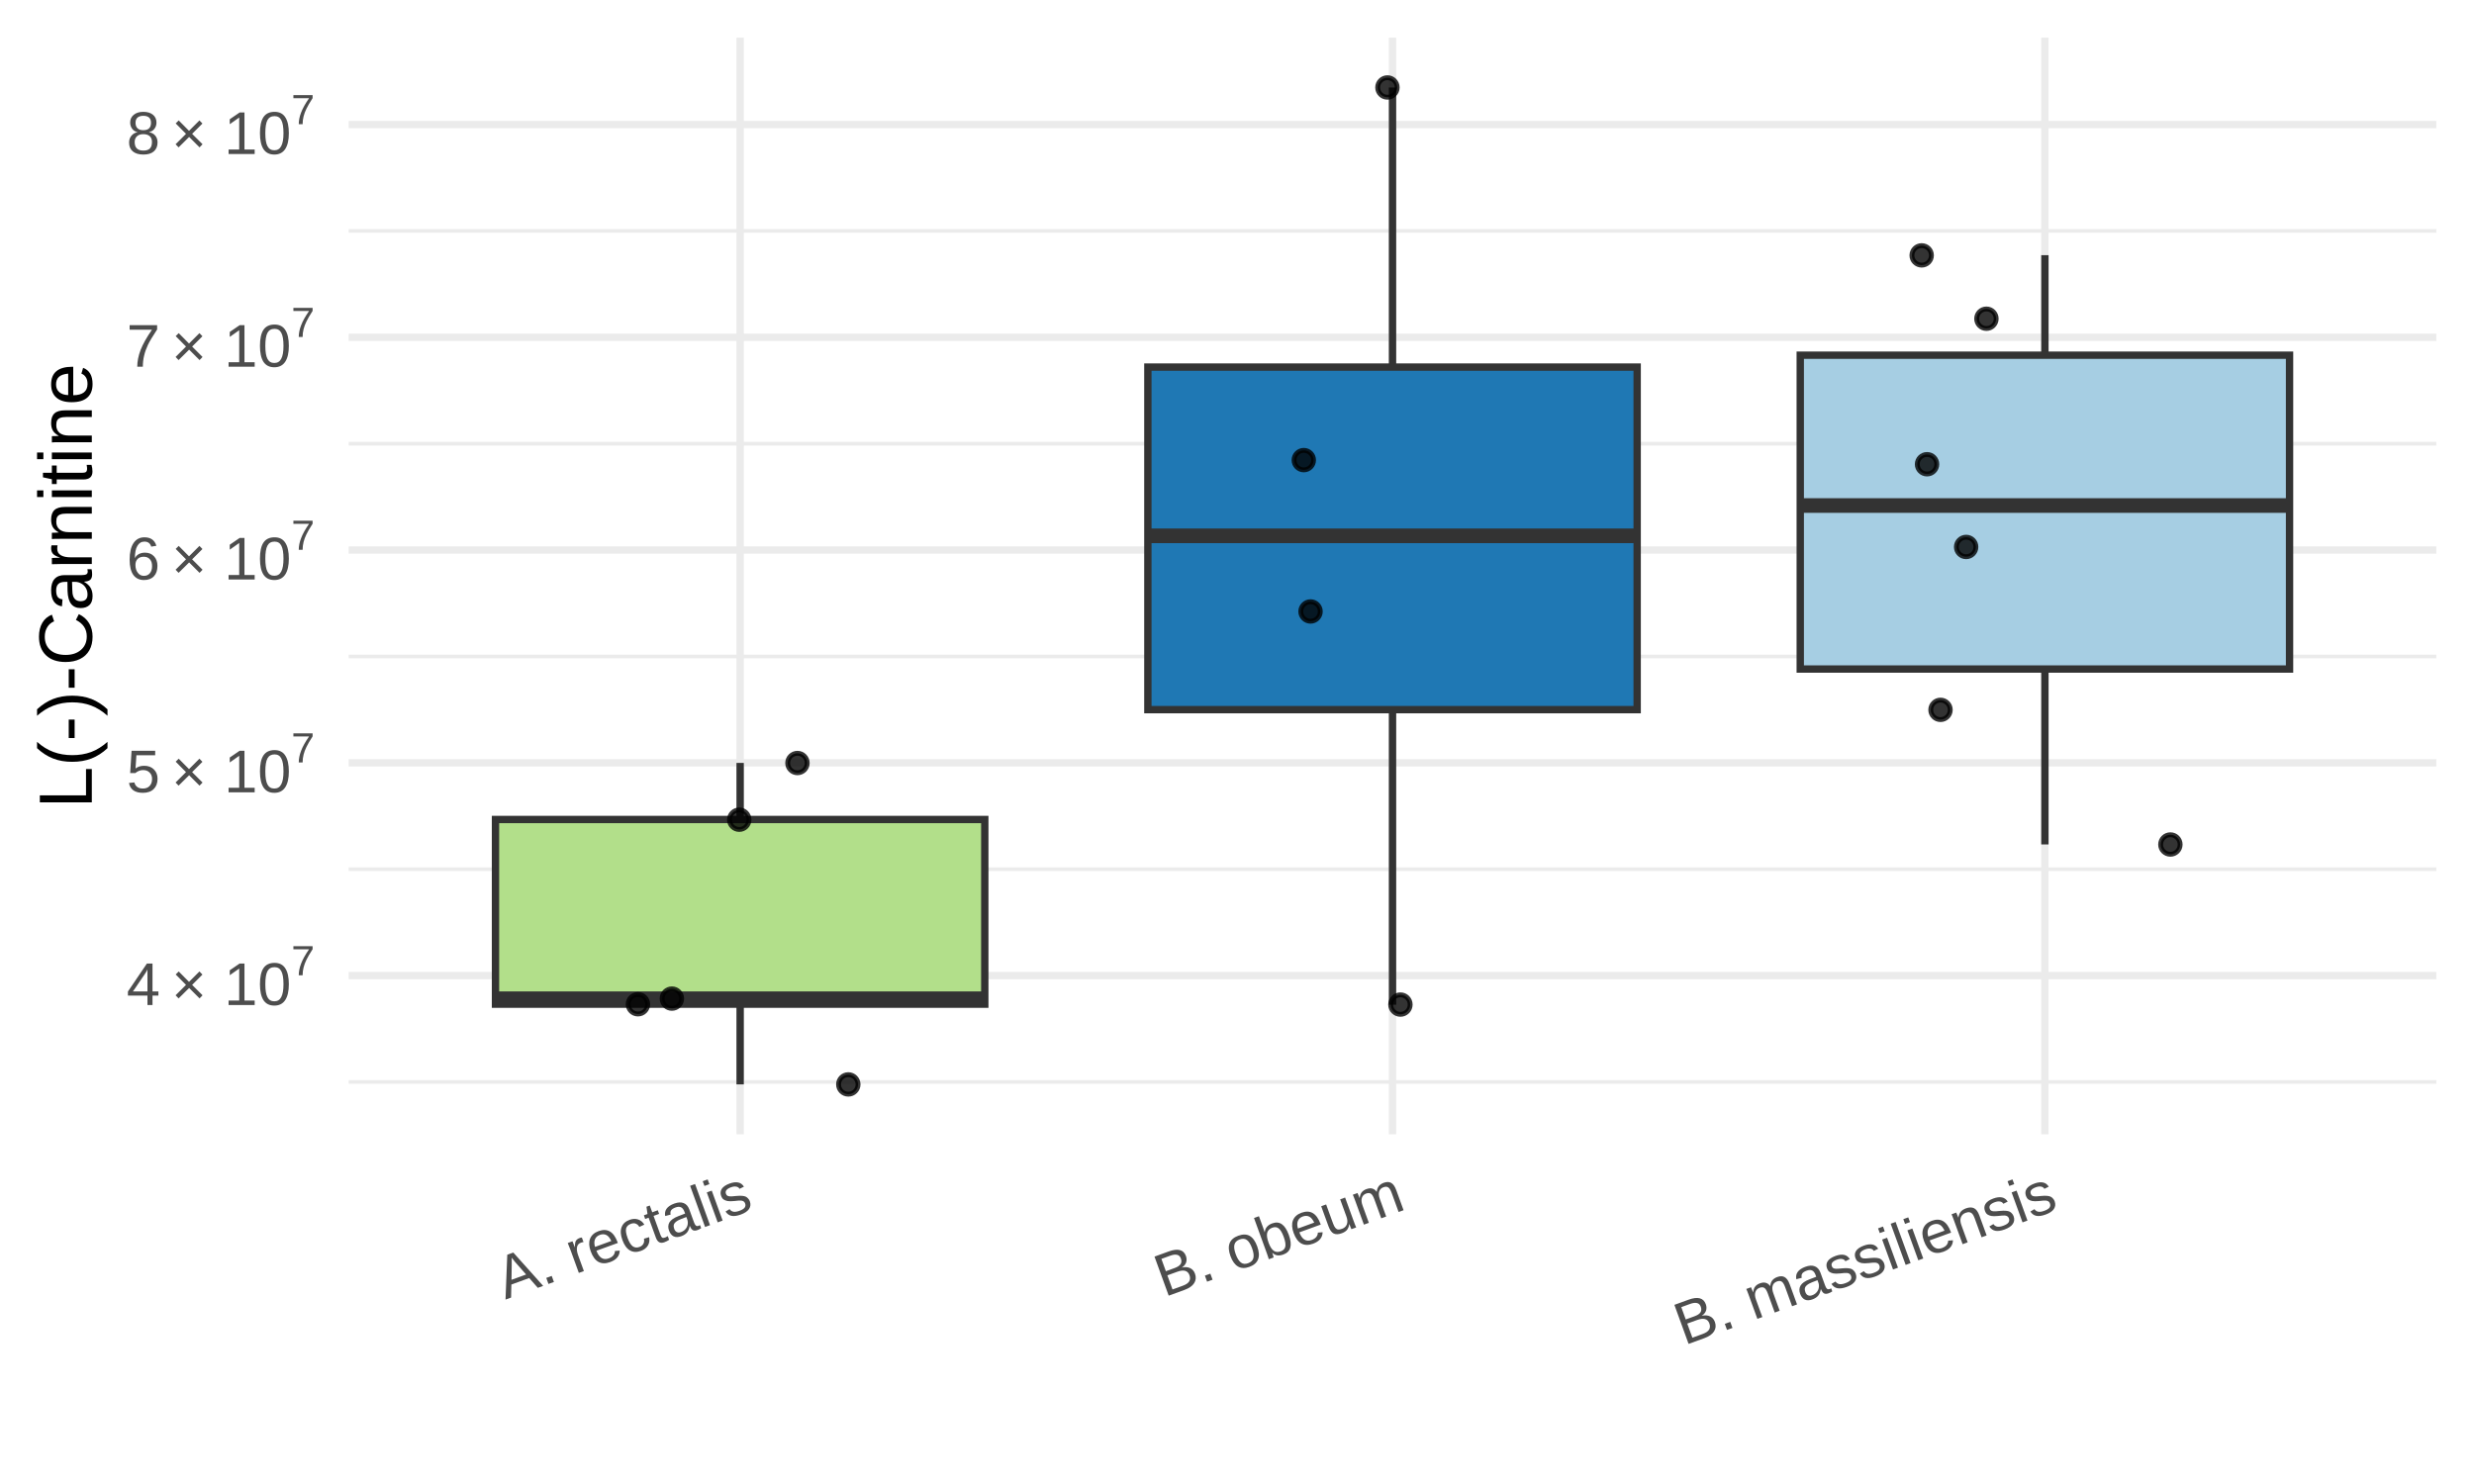
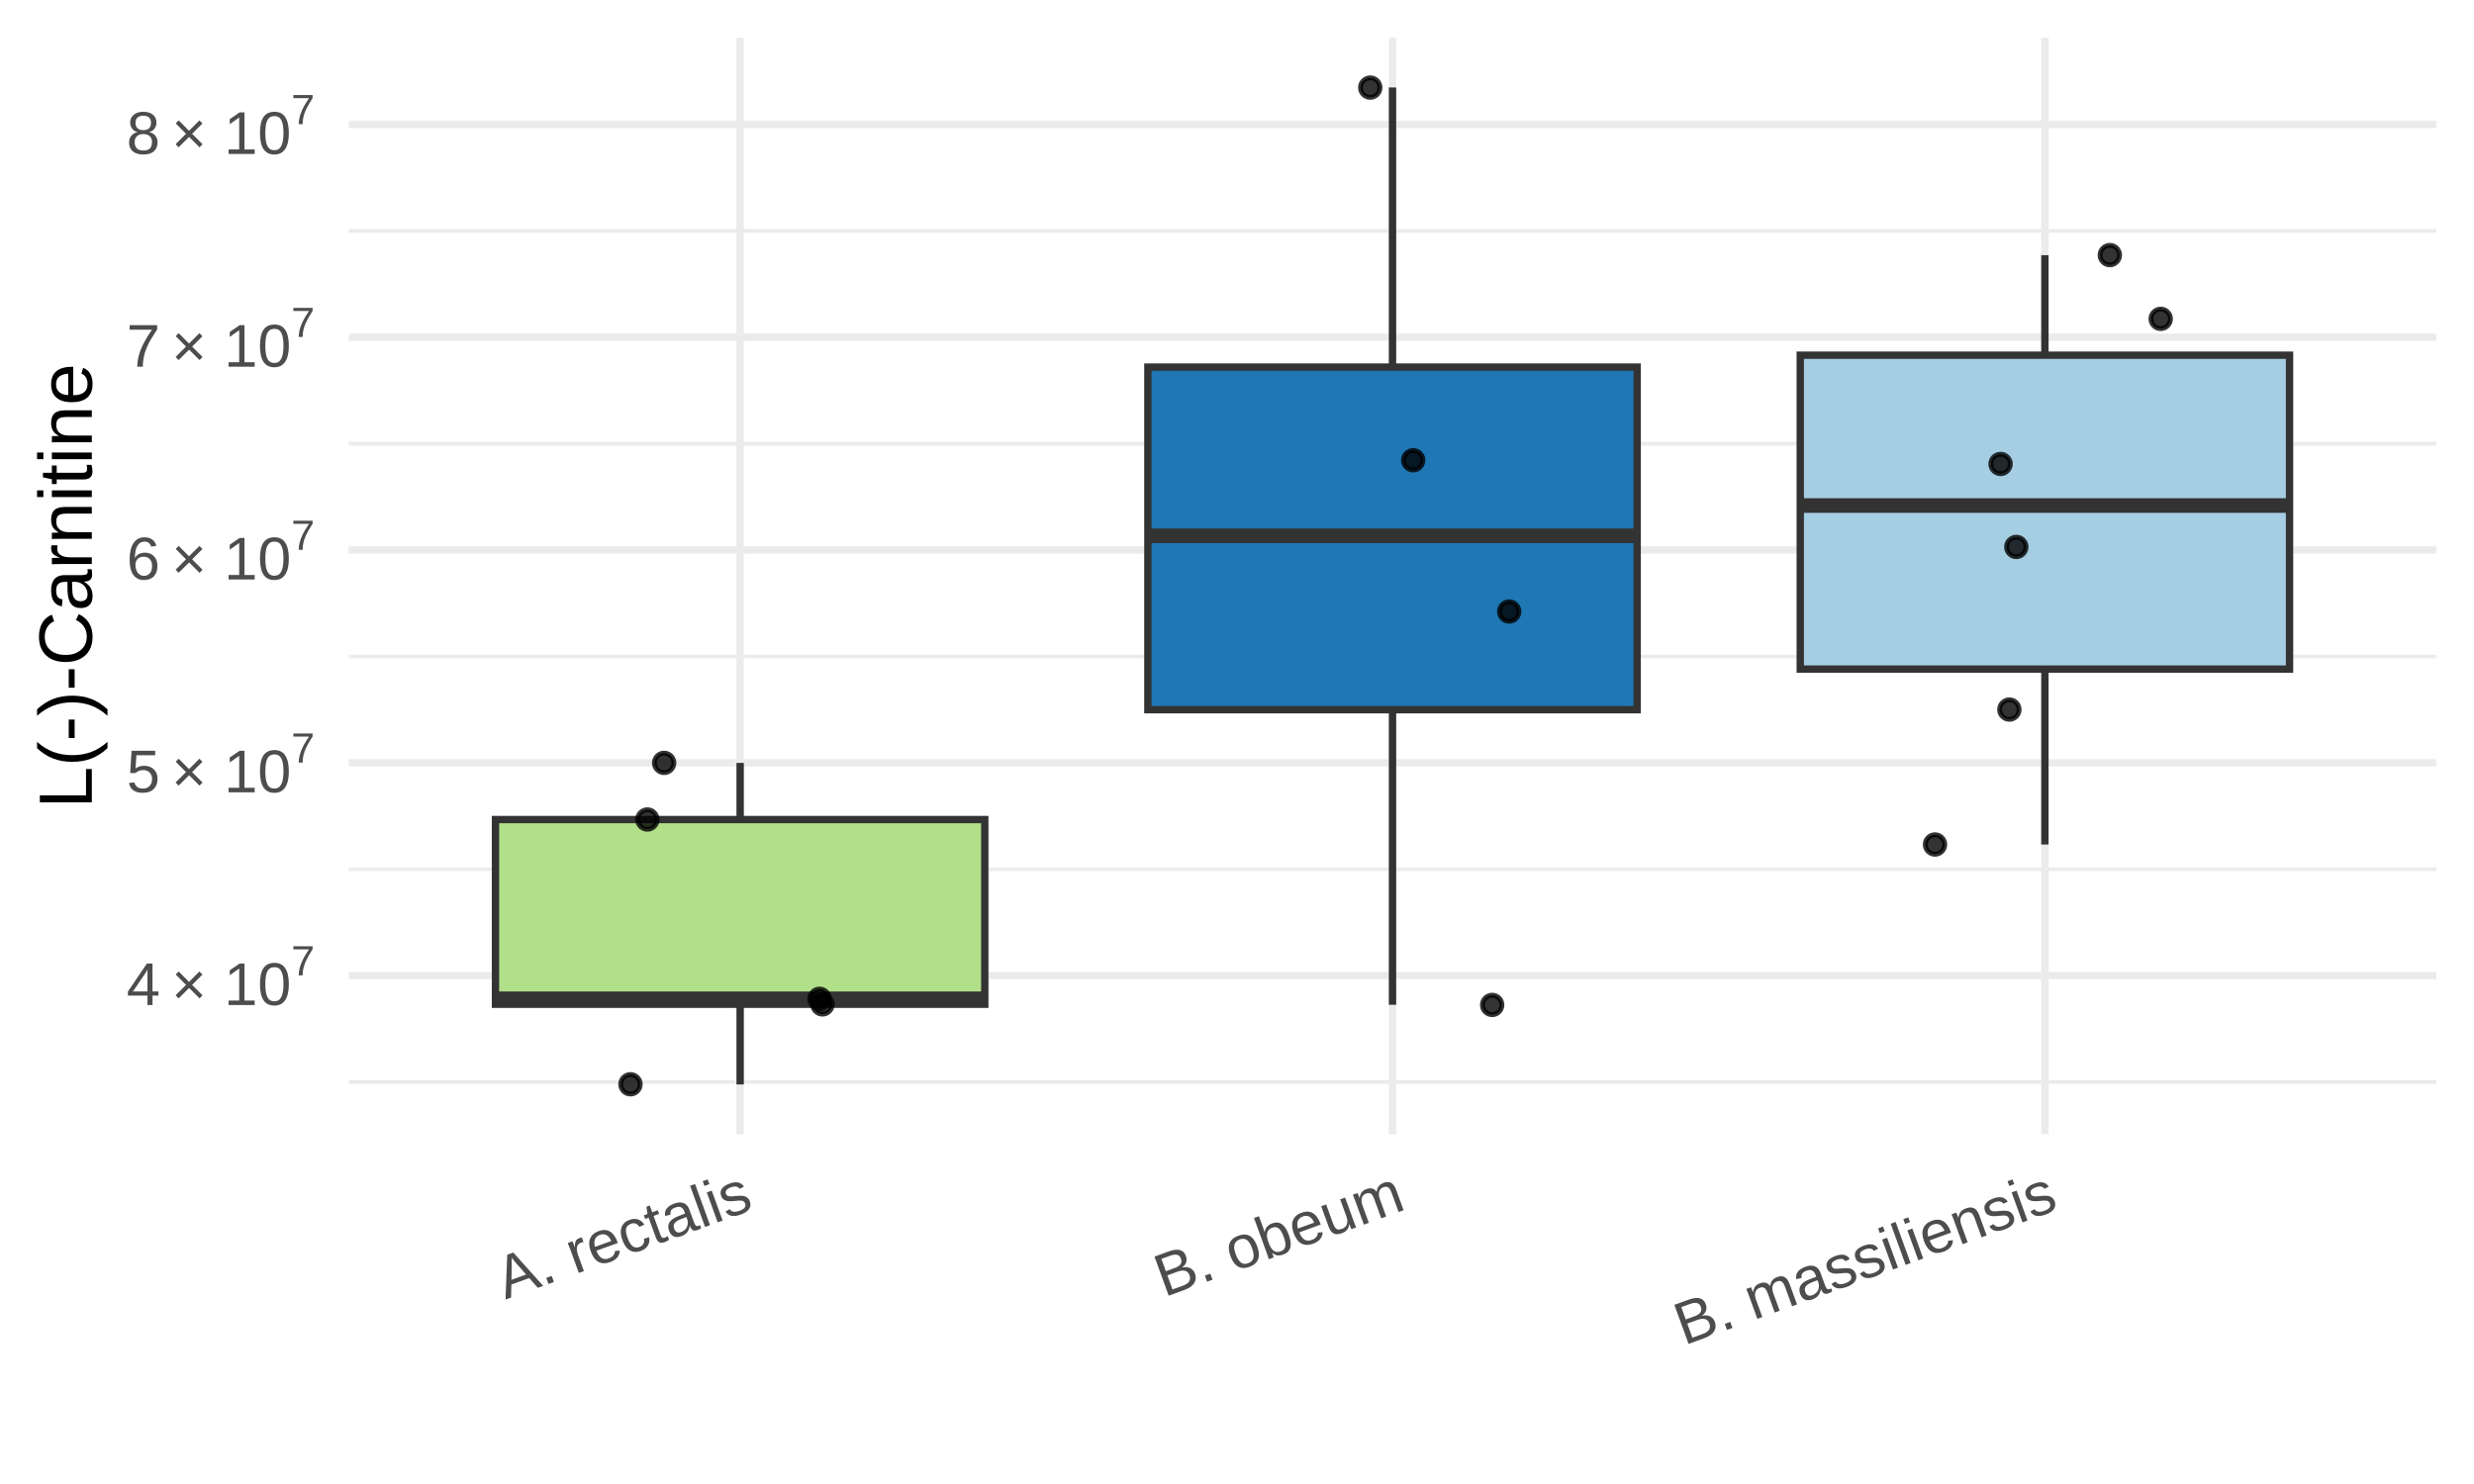
<svg xmlns="http://www.w3.org/2000/svg" class="svglite" width="360.00pt" height="216.00pt" viewBox="0 0 360.00 216.00">
  <defs>
    <style type="text/css">
    .svglite line, .svglite polyline, .svglite polygon, .svglite path, .svglite rect, .svglite circle {
      fill: none;
      stroke: #000000;
      stroke-linecap: round;
      stroke-linejoin: round;
      stroke-miterlimit: 10.00;
    }
    .svglite text {
      white-space: pre;
    }
  </style>
  </defs>
  <rect width="100%" height="100%" style="stroke: none; fill: none;" />
  <defs>
    <clipPath id="cpMC4wMHwzNjAuMDB8MC4wMHwyMTYuMDA=">
      <rect x="0.00" y="0.00" width="360.00" height="216.00" />
    </clipPath>
  </defs>
  <g clip-path="url(#cpMC4wMHwzNjAuMDB8MC4wMHwyMTYuMDA=)">
</g>
  <defs>
    <clipPath id="cpNTAuNzR8MzU0LjUyfDUuNDh8MTY1LjEw">
      <rect x="50.74" y="5.48" width="303.78" height="159.62" />
    </clipPath>
  </defs>
  <g clip-path="url(#cpNTAuNzR8MzU0LjUyfDUuNDh8MTY1LjEw)">
-     <polyline points="50.74,157.48 354.52,157.48 " style="stroke-width: 0.53; stroke: #EBEBEB; stroke-linecap: butt;" />
-     <polyline points="50.74,126.51 354.52,126.51 " style="stroke-width: 0.53; stroke: #EBEBEB; stroke-linecap: butt;" />
+     <polyline points="50.74,157.49 354.52,157.49 " style="stroke-width: 0.53; stroke: #EBEBEB; stroke-linecap: butt;" />
+     <polyline points="50.74,126.52 354.52,126.52 " style="stroke-width: 0.53; stroke: #EBEBEB; stroke-linecap: butt;" />
    <polyline points="50.74,95.55 354.52,95.55 " style="stroke-width: 0.53; stroke: #EBEBEB; stroke-linecap: butt;" />
    <polyline points="50.74,64.58 354.52,64.58 " style="stroke-width: 0.53; stroke: #EBEBEB; stroke-linecap: butt;" />
    <polyline points="50.74,33.61 354.52,33.61 " style="stroke-width: 0.53; stroke: #EBEBEB; stroke-linecap: butt;" />
-     <polyline points="50.74,142.00 354.52,142.00 " style="stroke-width: 1.07; stroke: #EBEBEB; stroke-linecap: butt;" />
+     <polyline points="50.74,142.01 354.52,142.01 " style="stroke-width: 1.07; stroke: #EBEBEB; stroke-linecap: butt;" />
    <polyline points="50.74,111.03 354.52,111.03 " style="stroke-width: 1.07; stroke: #EBEBEB; stroke-linecap: butt;" />
    <polyline points="50.74,80.06 354.52,80.06 " style="stroke-width: 1.07; stroke: #EBEBEB; stroke-linecap: butt;" />
-     <polyline points="50.74,49.10 354.52,49.10 " style="stroke-width: 1.07; stroke: #EBEBEB; stroke-linecap: butt;" />
-     <polyline points="50.74,18.13 354.52,18.13 " style="stroke-width: 1.07; stroke: #EBEBEB; stroke-linecap: butt;" />
+     <polyline points="50.74,49.09 354.52,49.09 " style="stroke-width: 1.07; stroke: #EBEBEB; stroke-linecap: butt;" />
+     <polyline points="50.74,18.12 354.52,18.12 " style="stroke-width: 1.07; stroke: #EBEBEB; stroke-linecap: butt;" />
    <polyline points="107.70,165.10 107.70,5.48 " style="stroke-width: 1.07; stroke: #EBEBEB; stroke-linecap: butt;" />
    <polyline points="202.63,165.10 202.63,5.48 " style="stroke-width: 1.07; stroke: #EBEBEB; stroke-linecap: butt;" />
    <polyline points="297.56,165.10 297.56,5.48 " style="stroke-width: 1.07; stroke: #EBEBEB; stroke-linecap: butt;" />
-     <line x1="107.70" y1="119.28" x2="107.70" y2="111.04" style="stroke-width: 1.07; stroke: #333333; stroke-linecap: butt;" />
-     <line x1="107.70" y1="146.16" x2="107.70" y2="157.83" style="stroke-width: 1.07; stroke: #333333; stroke-linecap: butt;" />
-     <polygon points="72.10,119.28 72.10,146.16 143.30,146.16 143.30,119.28 72.10,119.28 " style="stroke-width: 1.07; stroke: #333333; stroke-linecap: butt; stroke-linejoin: miter; fill: #B2DF8A;" />
-     <line x1="72.10" y1="145.37" x2="143.30" y2="145.37" style="stroke-width: 2.13; stroke: #333333; stroke-linecap: butt; stroke-linejoin: miter;" />
-     <line x1="202.63" y1="53.43" x2="202.63" y2="12.74" style="stroke-width: 1.07; stroke: #333333; stroke-linecap: butt;" />
-     <line x1="202.63" y1="103.29" x2="202.63" y2="146.24" style="stroke-width: 1.07; stroke: #333333; stroke-linecap: butt;" />
-     <polygon points="167.03,53.43 167.03,103.29 238.23,103.29 238.23,53.43 167.03,53.43 " style="stroke-width: 1.07; stroke: #333333; stroke-linecap: butt; stroke-linejoin: miter; fill: #1F78B4;" />
+     <line x1="107.70" y1="119.29" x2="107.70" y2="111.04" style="stroke-width: 1.07; stroke: #333333; stroke-linecap: butt;" />
+     <line x1="107.70" y1="146.17" x2="107.70" y2="157.84" style="stroke-width: 1.07; stroke: #333333; stroke-linecap: butt;" />
+     <polygon points="72.10,119.29 72.10,146.17 143.30,146.17 143.30,119.29 72.10,119.29 " style="stroke-width: 1.07; stroke: #333333; stroke-linecap: butt; stroke-linejoin: miter; fill: #B2DF8A;" />
+     <line x1="72.10" y1="145.38" x2="143.30" y2="145.38" style="stroke-width: 2.13; stroke: #333333; stroke-linecap: butt; stroke-linejoin: miter;" />
+     <line x1="202.63" y1="53.43" x2="202.63" y2="12.73" style="stroke-width: 1.07; stroke: #333333; stroke-linecap: butt;" />
+     <line x1="202.63" y1="103.30" x2="202.63" y2="146.25" style="stroke-width: 1.07; stroke: #333333; stroke-linecap: butt;" />
+     <polygon points="167.03,53.43 167.03,103.30 238.23,103.30 238.23,53.43 167.03,53.43 " style="stroke-width: 1.07; stroke: #333333; stroke-linecap: butt; stroke-linejoin: miter; fill: #1F78B4;" />
    <line x1="167.03" y1="77.99" x2="238.23" y2="77.99" style="stroke-width: 2.13; stroke: #333333; stroke-linecap: butt; stroke-linejoin: miter;" />
    <line x1="297.56" y1="51.70" x2="297.56" y2="37.14" style="stroke-width: 1.07; stroke: #333333; stroke-linecap: butt;" />
-     <line x1="297.56" y1="97.38" x2="297.56" y2="122.91" style="stroke-width: 1.07; stroke: #333333; stroke-linecap: butt;" />
-     <polygon points="261.96,51.70 261.96,97.38 333.16,97.38 333.16,51.70 261.96,51.70 " style="stroke-width: 1.07; stroke: #333333; stroke-linecap: butt; stroke-linejoin: miter; fill: #A6CEE3;" />
+     <line x1="297.56" y1="97.39" x2="297.56" y2="122.92" style="stroke-width: 1.07; stroke: #333333; stroke-linecap: butt;" />
+     <polygon points="261.96,51.70 261.96,97.39 333.16,97.39 333.16,51.70 261.96,51.70 " style="stroke-width: 1.07; stroke: #333333; stroke-linecap: butt; stroke-linejoin: miter; fill: #A6CEE3;" />
    <line x1="261.96" y1="73.58" x2="333.16" y2="73.58" style="stroke-width: 2.13; stroke: #333333; stroke-linecap: butt; stroke-linejoin: miter;" />
-     <circle cx="189.72" cy="66.97" r="1.42" style="stroke-width: 0.71; stroke: #000000; stroke-opacity: 0.80; fill: #000000; fill-opacity: 0.80;" />
-     <circle cx="282.37" cy="103.32" r="1.42" style="stroke-width: 0.71; stroke: #000000; stroke-opacity: 0.80; fill: #000000; fill-opacity: 0.80;" />
-     <circle cx="123.44" cy="157.84" r="1.42" style="stroke-width: 0.71; stroke: #000000; stroke-opacity: 0.80; fill: #000000; fill-opacity: 0.80;" />
-     <circle cx="116.04" cy="111.06" r="1.42" style="stroke-width: 0.71; stroke: #000000; stroke-opacity: 0.80; fill: #000000; fill-opacity: 0.80;" />
-     <circle cx="286.10" cy="79.61" r="1.42" style="stroke-width: 0.71; stroke: #000000; stroke-opacity: 0.80; fill: #000000; fill-opacity: 0.80;" />
-     <circle cx="201.89" cy="12.73" r="1.42" style="stroke-width: 0.71; stroke: #000000; stroke-opacity: 0.80; fill: #000000; fill-opacity: 0.80;" />
-     <circle cx="190.70" cy="89.00" r="1.42" style="stroke-width: 0.71; stroke: #000000; stroke-opacity: 0.80; fill: #000000; fill-opacity: 0.80;" />
-     <circle cx="315.82" cy="122.92" r="1.42" style="stroke-width: 0.71; stroke: #000000; stroke-opacity: 0.80; fill: #000000; fill-opacity: 0.80;" />
-     <circle cx="92.83" cy="146.17" r="1.42" style="stroke-width: 0.71; stroke: #000000; stroke-opacity: 0.80; fill: #000000; fill-opacity: 0.80;" />
-     <circle cx="107.57" cy="119.31" r="1.42" style="stroke-width: 0.71; stroke: #000000; stroke-opacity: 0.80; fill: #000000; fill-opacity: 0.80;" />
-     <circle cx="289.05" cy="46.39" r="1.42" style="stroke-width: 0.71; stroke: #000000; stroke-opacity: 0.80; fill: #000000; fill-opacity: 0.80;" />
-     <circle cx="203.78" cy="146.22" r="1.42" style="stroke-width: 0.71; stroke: #000000; stroke-opacity: 0.80; fill: #000000; fill-opacity: 0.80;" />
-     <circle cx="280.41" cy="67.57" r="1.42" style="stroke-width: 0.71; stroke: #000000; stroke-opacity: 0.80; fill: #000000; fill-opacity: 0.80;" />
-     <circle cx="97.77" cy="145.35" r="1.42" style="stroke-width: 0.71; stroke: #000000; stroke-opacity: 0.80; fill: #000000; fill-opacity: 0.80;" />
-     <circle cx="279.63" cy="37.17" r="1.42" style="stroke-width: 0.71; stroke: #000000; stroke-opacity: 0.80; fill: #000000; fill-opacity: 0.80;" />
+     <circle cx="205.64" cy="66.99" r="1.42" style="stroke-width: 0.71; stroke: #000000; stroke-opacity: 0.80; fill: #000000; fill-opacity: 0.80;" />
+     <circle cx="292.39" cy="103.28" r="1.42" style="stroke-width: 0.71; stroke: #000000; stroke-opacity: 0.80; fill: #000000; fill-opacity: 0.80;" />
+     <circle cx="91.74" cy="157.82" r="1.42" style="stroke-width: 0.71; stroke: #000000; stroke-opacity: 0.80; fill: #000000; fill-opacity: 0.80;" />
+     <circle cx="96.64" cy="111.04" r="1.42" style="stroke-width: 0.71; stroke: #000000; stroke-opacity: 0.80; fill: #000000; fill-opacity: 0.80;" />
+     <circle cx="293.40" cy="79.61" r="1.42" style="stroke-width: 0.71; stroke: #000000; stroke-opacity: 0.80; fill: #000000; fill-opacity: 0.80;" />
+     <circle cx="199.39" cy="12.75" r="1.42" style="stroke-width: 0.71; stroke: #000000; stroke-opacity: 0.80; fill: #000000; fill-opacity: 0.80;" />
+     <circle cx="219.61" cy="89.01" r="1.42" style="stroke-width: 0.71; stroke: #000000; stroke-opacity: 0.80; fill: #000000; fill-opacity: 0.80;" />
+     <circle cx="281.57" cy="122.92" r="1.42" style="stroke-width: 0.71; stroke: #000000; stroke-opacity: 0.80; fill: #000000; fill-opacity: 0.80;" />
+     <circle cx="119.68" cy="146.19" r="1.42" style="stroke-width: 0.71; stroke: #000000; stroke-opacity: 0.80; fill: #000000; fill-opacity: 0.80;" />
+     <circle cx="94.20" cy="119.28" r="1.42" style="stroke-width: 0.71; stroke: #000000; stroke-opacity: 0.80; fill: #000000; fill-opacity: 0.80;" />
+     <circle cx="314.41" cy="46.41" r="1.42" style="stroke-width: 0.71; stroke: #000000; stroke-opacity: 0.80; fill: #000000; fill-opacity: 0.80;" />
+     <circle cx="217.13" cy="146.27" r="1.42" style="stroke-width: 0.71; stroke: #000000; stroke-opacity: 0.80; fill: #000000; fill-opacity: 0.80;" />
+     <circle cx="291.11" cy="67.53" r="1.42" style="stroke-width: 0.71; stroke: #000000; stroke-opacity: 0.80; fill: #000000; fill-opacity: 0.80;" />
+     <circle cx="119.25" cy="145.38" r="1.42" style="stroke-width: 0.71; stroke: #000000; stroke-opacity: 0.80; fill: #000000; fill-opacity: 0.80;" />
+     <circle cx="307.01" cy="37.13" r="1.42" style="stroke-width: 0.71; stroke: #000000; stroke-opacity: 0.80; fill: #000000; fill-opacity: 0.80;" />
  </g>
  <g clip-path="url(#cpMC4wMHwzNjAuMDB8MC4wMHwyMTYuMDA=)">
    <text x="18.41" y="146.29" style="font-size: 8.80px;fill: #4D4D4D; font-family: &quot;Arial&quot;;" textLength="4.90px" lengthAdjust="spacingAndGlyphs">4</text>
    <text x="24.94" y="146.29" style="font-size: 8.80px;fill: #4D4D4D; font-family: &quot;Arial&quot;;" textLength="6.02px" lengthAdjust="spacingAndGlyphs">×</text>
    <text x="32.59" y="146.29" style="font-size: 8.80px;fill: #4D4D4D; font-family: &quot;Arial&quot;;" textLength="9.79px" lengthAdjust="spacingAndGlyphs">10</text>
-     <text x="42.38" y="141.95" style="font-size: 6.16px;fill: #4D4D4D; font-family: &quot;Arial&quot;;" textLength="3.43px" lengthAdjust="spacingAndGlyphs">7</text>
+     <text x="42.38" y="141.96" style="font-size: 6.16px;fill: #4D4D4D; font-family: &quot;Arial&quot;;" textLength="3.43px" lengthAdjust="spacingAndGlyphs">7</text>
    <text x="18.41" y="115.32" style="font-size: 8.80px;fill: #4D4D4D; font-family: &quot;Arial&quot;;" textLength="4.90px" lengthAdjust="spacingAndGlyphs">5</text>
    <text x="24.94" y="115.32" style="font-size: 8.80px;fill: #4D4D4D; font-family: &quot;Arial&quot;;" textLength="6.02px" lengthAdjust="spacingAndGlyphs">×</text>
    <text x="32.59" y="115.32" style="font-size: 8.80px;fill: #4D4D4D; font-family: &quot;Arial&quot;;" textLength="9.79px" lengthAdjust="spacingAndGlyphs">10</text>
-     <text x="42.38" y="110.98" style="font-size: 6.16px;fill: #4D4D4D; font-family: &quot;Arial&quot;;" textLength="3.43px" lengthAdjust="spacingAndGlyphs">7</text>
+     <text x="42.38" y="110.99" style="font-size: 6.16px;fill: #4D4D4D; font-family: &quot;Arial&quot;;" textLength="3.43px" lengthAdjust="spacingAndGlyphs">7</text>
    <text x="18.41" y="84.35" style="font-size: 8.80px;fill: #4D4D4D; font-family: &quot;Arial&quot;;" textLength="4.90px" lengthAdjust="spacingAndGlyphs">6</text>
    <text x="24.94" y="84.35" style="font-size: 8.80px;fill: #4D4D4D; font-family: &quot;Arial&quot;;" textLength="6.02px" lengthAdjust="spacingAndGlyphs">×</text>
    <text x="32.59" y="84.35" style="font-size: 8.80px;fill: #4D4D4D; font-family: &quot;Arial&quot;;" textLength="9.79px" lengthAdjust="spacingAndGlyphs">10</text>
    <text x="42.38" y="80.02" style="font-size: 6.16px;fill: #4D4D4D; font-family: &quot;Arial&quot;;" textLength="3.43px" lengthAdjust="spacingAndGlyphs">7</text>
    <text x="18.41" y="53.38" style="font-size: 8.80px;fill: #4D4D4D; font-family: &quot;Arial&quot;;" textLength="4.90px" lengthAdjust="spacingAndGlyphs">7</text>
    <text x="24.94" y="53.38" style="font-size: 8.80px;fill: #4D4D4D; font-family: &quot;Arial&quot;;" textLength="6.02px" lengthAdjust="spacingAndGlyphs">×</text>
    <text x="32.59" y="53.38" style="font-size: 8.80px;fill: #4D4D4D; font-family: &quot;Arial&quot;;" textLength="9.79px" lengthAdjust="spacingAndGlyphs">10</text>
    <text x="42.38" y="49.05" style="font-size: 6.16px;fill: #4D4D4D; font-family: &quot;Arial&quot;;" textLength="3.43px" lengthAdjust="spacingAndGlyphs">7</text>
-     <text x="18.41" y="22.42" style="font-size: 8.80px;fill: #4D4D4D; font-family: &quot;Arial&quot;;" textLength="4.90px" lengthAdjust="spacingAndGlyphs">8</text>
-     <text x="24.94" y="22.42" style="font-size: 8.80px;fill: #4D4D4D; font-family: &quot;Arial&quot;;" textLength="6.02px" lengthAdjust="spacingAndGlyphs">×</text>
-     <text x="32.59" y="22.42" style="font-size: 8.80px;fill: #4D4D4D; font-family: &quot;Arial&quot;;" textLength="9.79px" lengthAdjust="spacingAndGlyphs">10</text>
-     <text x="42.38" y="18.08" style="font-size: 6.16px;fill: #4D4D4D; font-family: &quot;Arial&quot;;" textLength="3.43px" lengthAdjust="spacingAndGlyphs">7</text>
+     <text x="18.41" y="22.41" style="font-size: 8.80px;fill: #4D4D4D; font-family: &quot;Arial&quot;;" textLength="4.90px" lengthAdjust="spacingAndGlyphs">8</text>
+     <text x="24.94" y="22.41" style="font-size: 8.80px;fill: #4D4D4D; font-family: &quot;Arial&quot;;" textLength="6.02px" lengthAdjust="spacingAndGlyphs">×</text>
+     <text x="32.59" y="22.41" style="font-size: 8.80px;fill: #4D4D4D; font-family: &quot;Arial&quot;;" textLength="9.79px" lengthAdjust="spacingAndGlyphs">10</text>
+     <text x="42.38" y="18.07" style="font-size: 6.16px;fill: #4D4D4D; font-family: &quot;Arial&quot;;" textLength="3.43px" lengthAdjust="spacingAndGlyphs">7</text>
    <text transform="translate(109.85,175.95) rotate(-20)" text-anchor="end" style="font-size: 8.80px;fill: #4D4D4D; font-family: &quot;Arial&quot;;" textLength="38.64px" lengthAdjust="spacingAndGlyphs">A. rectalis</text>
    <text transform="translate(204.78,175.95) rotate(-20)" text-anchor="end" style="font-size: 8.80px;fill: #4D4D4D; font-family: &quot;Arial&quot;;" textLength="37.68px" lengthAdjust="spacingAndGlyphs">B. obeum</text>
    <text transform="translate(299.72,175.95) rotate(-20)" text-anchor="end" style="font-size: 8.80px;fill: #4D4D4D; font-family: &quot;Arial&quot;;" textLength="58.18px" lengthAdjust="spacingAndGlyphs">B. massiliensis</text>
    <text transform="translate(13.36,85.29) rotate(-90)" text-anchor="middle" style="font-size: 11.00px; font-family: &quot;Arial&quot;;" textLength="64.81px" lengthAdjust="spacingAndGlyphs">L(-)-Carnitine</text>
  </g>
</svg>
